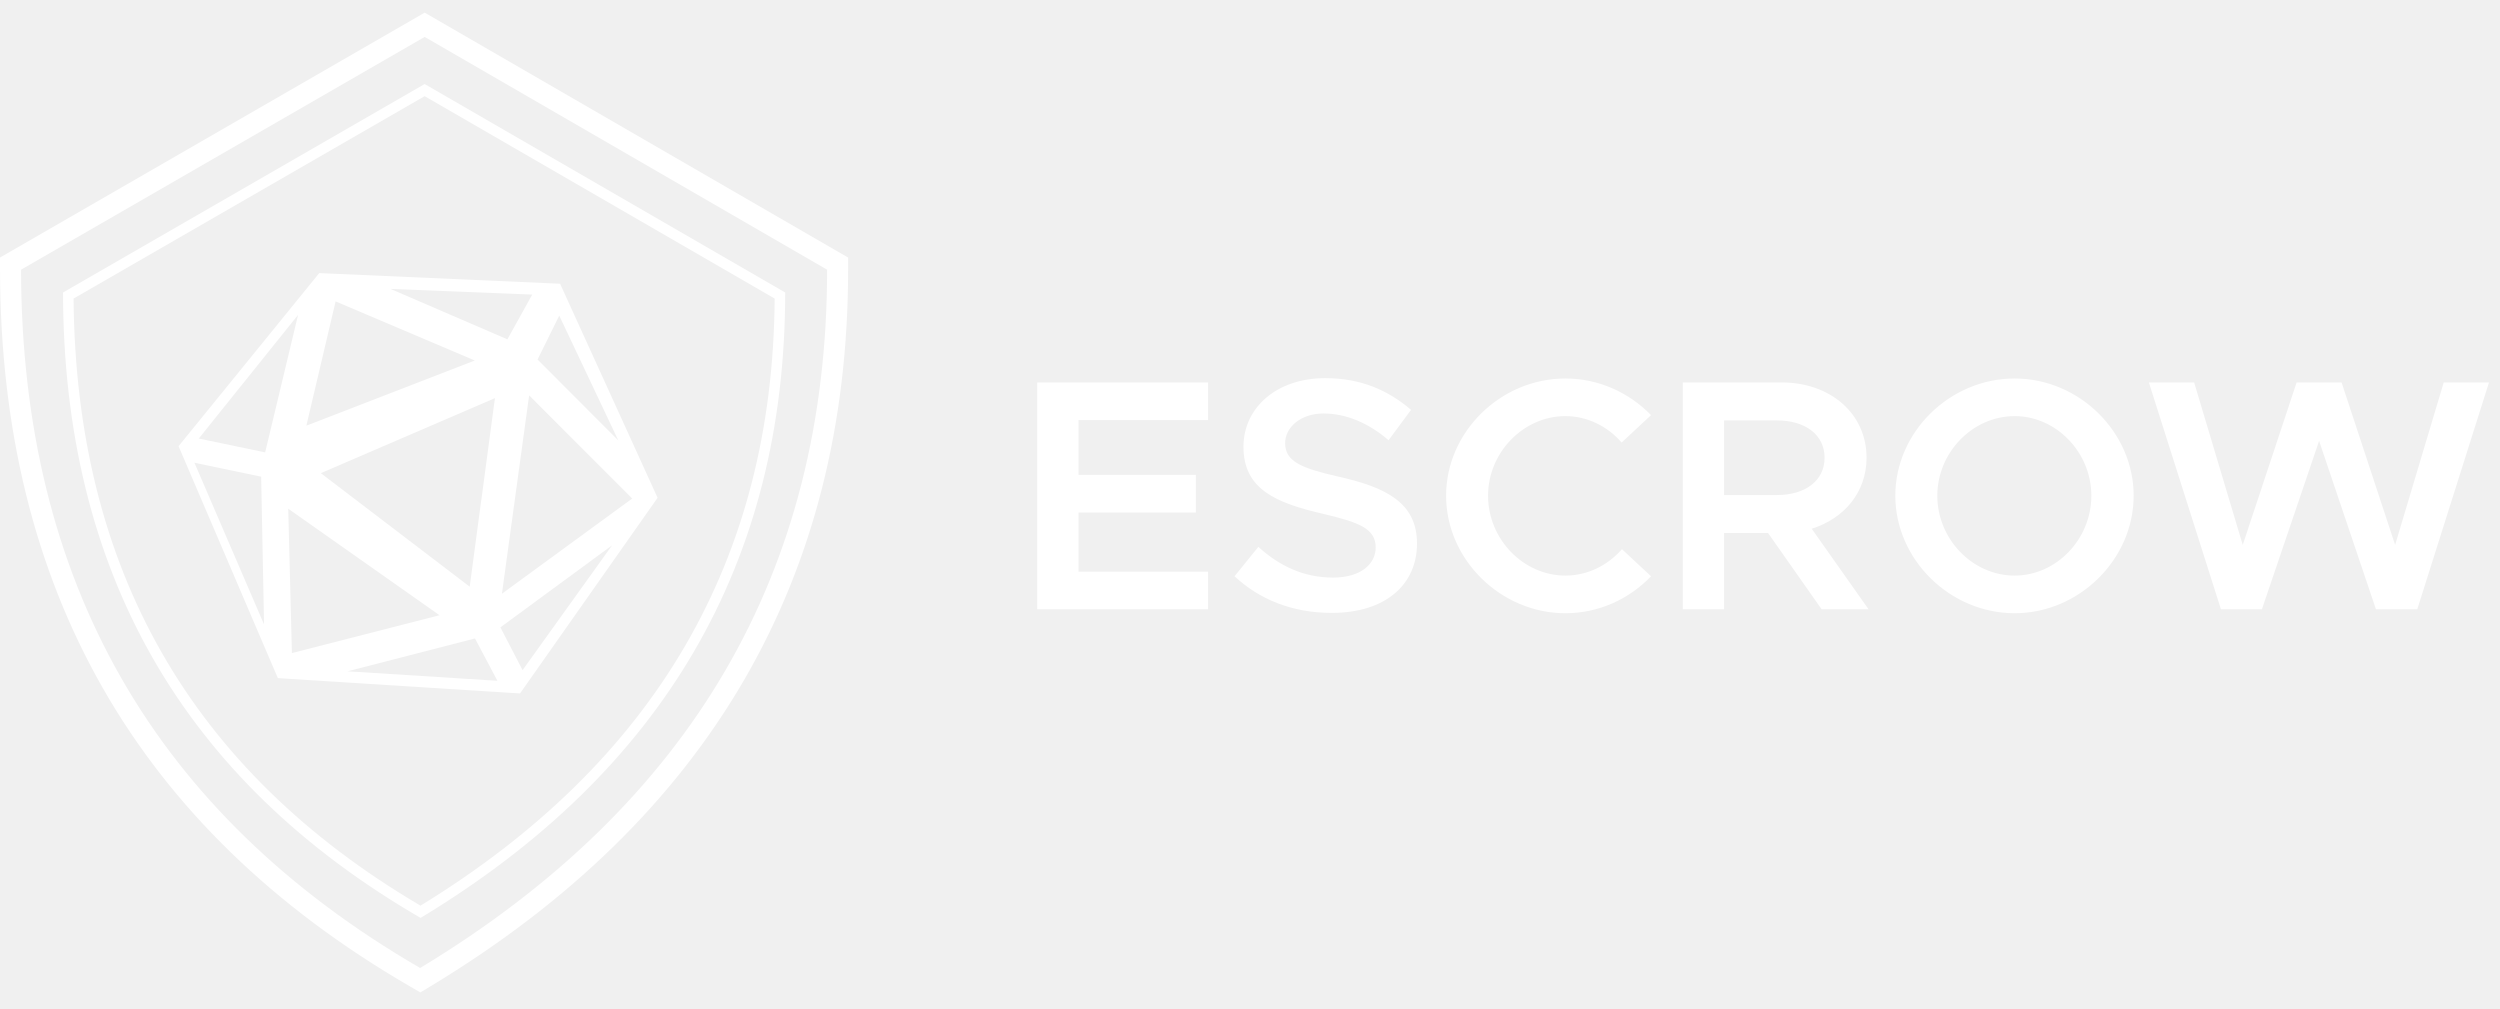
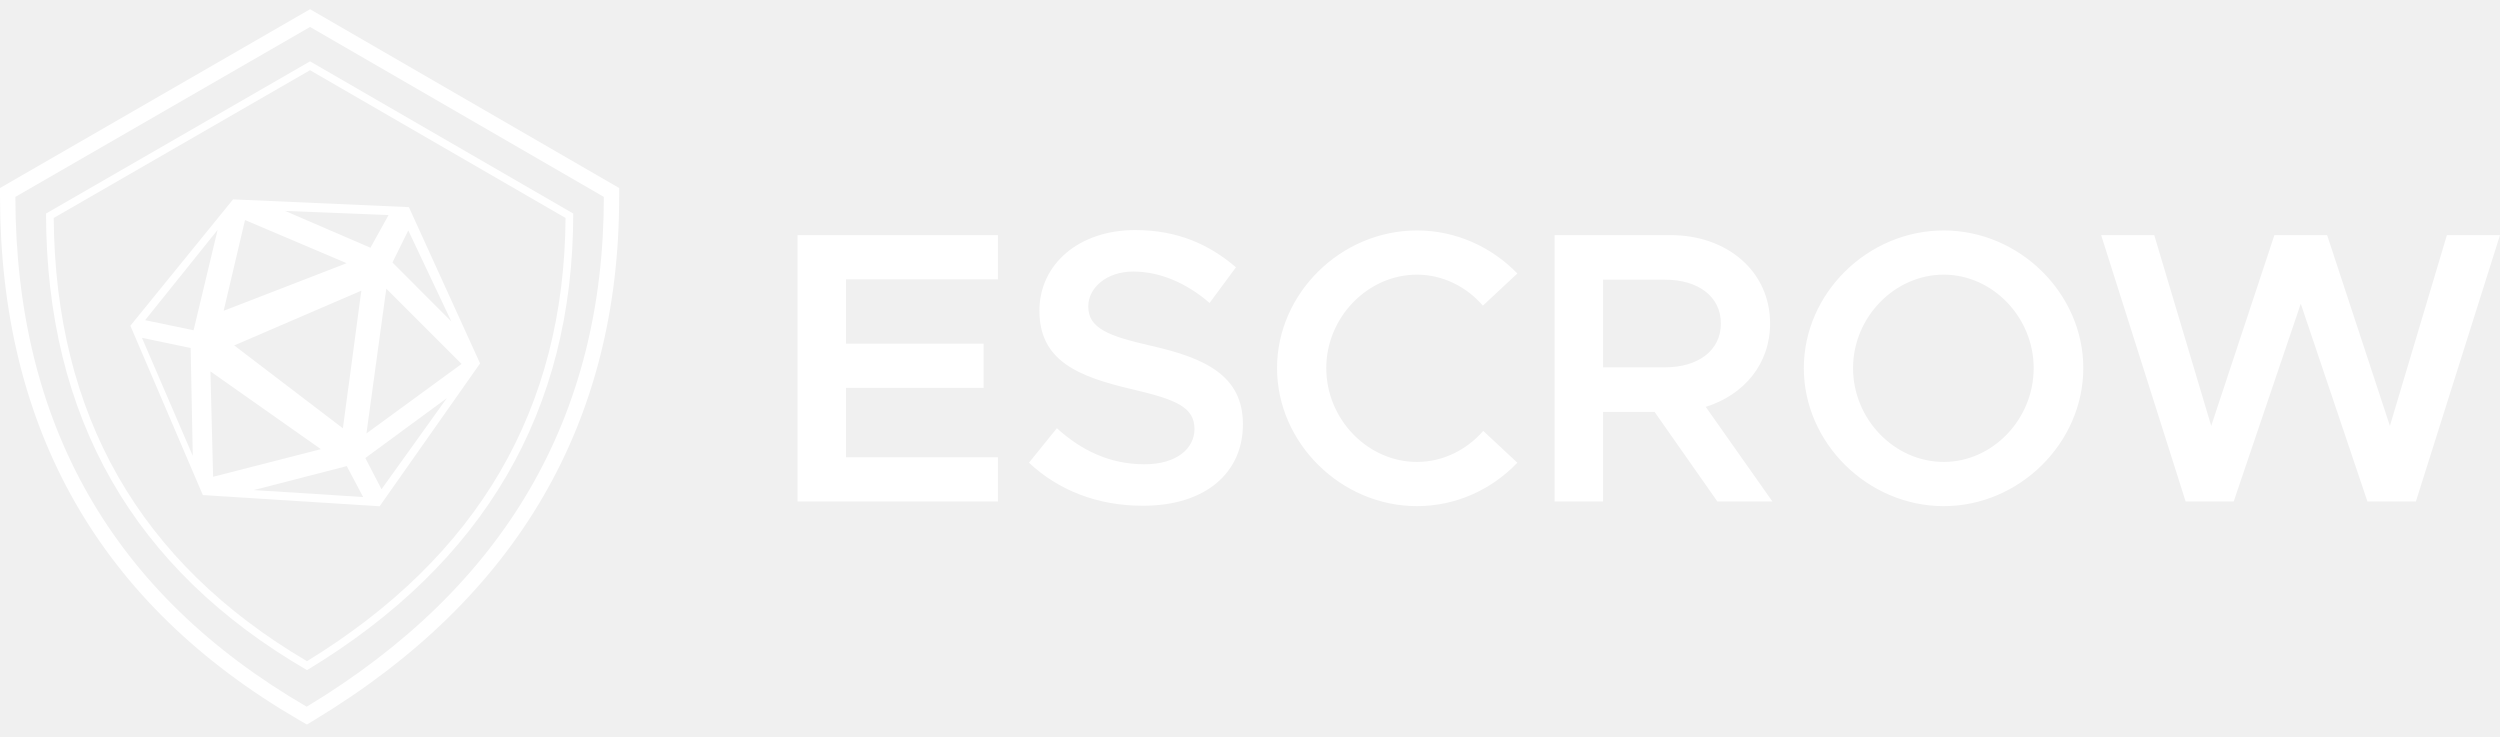
- <svg xmlns="http://www.w3.org/2000/svg" width="119" height="48" viewBox="0 0 119 48" fill="none">
-   <path d="M57.505 19.996H51.337V22.605H56.923V24.396H51.337V27.21H57.505V29.001H49.371V18.204H57.505V19.996ZM63.39 29.174C61.533 29.174 59.96 28.546 58.764 27.43L59.897 26.031C60.888 26.927 62.037 27.493 63.453 27.493C64.79 27.493 65.483 26.833 65.483 26.062C65.483 25.167 64.712 24.868 62.981 24.459C60.747 23.941 59.189 23.296 59.189 21.269C59.189 19.383 60.794 18 63.075 18C64.79 18 66.081 18.581 67.166 19.509L66.096 20.955C65.152 20.137 64.067 19.682 62.997 19.682C61.911 19.682 61.172 20.342 61.172 21.096C61.172 21.976 61.974 22.291 63.689 22.683C65.939 23.186 67.45 23.909 67.45 25.874C67.45 27.807 65.971 29.174 63.39 29.174ZM74.514 29.19C71.43 29.19 68.834 26.628 68.834 23.595C68.834 20.562 71.43 18.016 74.514 18.016C76.103 18.016 77.551 18.692 78.59 19.76L77.189 21.065C76.528 20.295 75.553 19.807 74.514 19.807C72.516 19.807 70.832 21.536 70.832 23.595C70.832 25.669 72.516 27.398 74.514 27.398C75.569 27.398 76.528 26.911 77.205 26.141L78.59 27.43C77.551 28.514 76.103 29.19 74.514 29.19ZM88.943 29.001H86.709L84.159 25.371H82.067V29.001H80.1V18.204H84.805C87.118 18.204 88.848 19.682 88.848 21.788C88.848 23.422 87.794 24.679 86.237 25.167L88.943 29.001ZM82.067 20.012V23.564H84.584C85.922 23.564 86.85 22.888 86.85 21.788C86.85 20.688 85.922 20.012 84.584 20.012H82.067ZM95.897 29.19C92.814 29.19 90.217 26.628 90.217 23.595C90.217 20.562 92.814 18.016 95.897 18.016C98.966 18.016 101.562 20.562 101.562 23.595C101.562 26.628 98.966 29.19 95.897 29.19ZM95.897 27.398C97.88 27.398 99.548 25.669 99.548 23.595C99.548 21.536 97.88 19.807 95.897 19.807C93.899 19.807 92.216 21.536 92.216 23.595C92.216 25.669 93.899 27.398 95.897 27.398ZM105.716 29.001L102.286 18.204H104.441L106.754 25.937L109.319 18.204H111.459L114.008 25.937L116.321 18.204H118.476L115.062 29.001H113.095L110.389 20.986L107.667 29.001H105.716Z" fill="white" />
+ <svg xmlns="http://www.w3.org/2000/svg" width="163" height="48" viewBox="0 0 163 48" fill="none">
+   <path d="M65.066 18.211H55.159V22.407H64.131V25.289H55.159V29.815H65.066V32.697H52V15.329H65.066V18.211ZM74.518 32.975C71.536 32.975 69.009 31.963 67.088 30.169L68.908 27.919C70.5 29.36 72.345 30.27 74.62 30.27C76.768 30.27 77.88 29.208 77.88 27.969C77.88 26.528 76.641 26.048 73.861 25.39C70.272 24.556 67.77 23.52 67.77 20.258C67.77 17.225 70.348 15 74.013 15C76.768 15 78.84 15.935 80.584 17.427L78.865 19.753C77.349 18.438 75.605 17.705 73.887 17.705C72.143 17.705 70.955 18.767 70.955 19.98C70.955 21.396 72.244 21.902 74.999 22.534C78.613 23.343 81.039 24.506 81.039 27.666C81.039 30.775 78.663 32.975 74.518 32.975ZM92.387 33C87.433 33 83.263 28.879 83.263 24C83.263 19.121 87.433 15.025 92.387 15.025C94.939 15.025 97.264 16.112 98.932 17.831L96.683 19.93C95.622 18.691 94.055 17.907 92.387 17.907C89.177 17.907 86.473 20.688 86.473 24C86.473 27.337 89.177 30.118 92.387 30.118C94.08 30.118 95.622 29.334 96.708 28.096L98.932 30.169C97.264 31.913 94.939 33 92.387 33ZM115.562 32.697H111.973L107.879 26.857H104.518V32.697H101.359V15.329H108.915C112.63 15.329 115.411 17.705 115.411 21.093C115.411 23.722 113.717 25.744 111.215 26.528L115.562 32.697ZM104.518 18.236V23.949H108.561C110.71 23.949 112.201 22.862 112.201 21.093C112.201 19.323 110.71 18.236 108.561 18.236H104.518ZM126.733 33C121.779 33 117.609 28.879 117.609 24C117.609 19.121 121.779 15.025 126.733 15.025C131.661 15.025 135.831 19.121 135.831 24C135.831 28.879 131.661 33 126.733 33ZM126.733 30.118C129.917 30.118 132.596 27.337 132.596 24C132.596 20.688 129.917 17.907 126.733 17.907C123.523 17.907 120.819 20.688 120.819 24C120.819 27.337 123.523 30.118 126.733 30.118ZM142.503 32.697L136.994 15.329H140.456L144.171 27.767L148.291 15.329H151.728L155.822 27.767L159.538 15.329H163L157.516 32.697H154.357L150.01 19.803L145.637 32.697H142.503Z" fill="white" />
  <path fill-rule="evenodd" clip-rule="evenodd" d="M0 12.259L20.215 0.602L40.37 12.26V12.837C40.37 27.563 33.711 38.958 20.516 46.933L20.009 47.239L19.496 46.942C6.541 39.425 0.024 28.013 0.001 12.838L0 12.259ZM39.37 12.837C39.37 27.192 32.913 38.272 19.998 46.077C7.356 38.742 1.024 27.662 1.002 12.837L20.215 1.757L39.37 12.837Z" fill="white" />
-   <path fill-rule="evenodd" clip-rule="evenodd" d="M20.015 43.11C31.189 36.267 36.789 26.648 36.874 14.211L20.213 4.577L3.502 14.211C3.602 27.068 9.097 36.68 20.015 43.11ZM3 13.923C3.02 27.2 8.693 37.123 20.02 43.692C31.59 36.702 37.375 26.779 37.375 13.923L20.213 4L3 13.923Z" fill="white" />
+   <path fill-rule="evenodd" clip-rule="evenodd" d="M20.015 43.11C31.189 36.267 36.789 26.648 36.874 14.211L20.213 4.577L3.502 14.211C3.602 27.068 9.097 36.68 20.015 43.11ZM3.001 13.923C3.021 27.2 8.694 37.123 20.02 43.692C31.59 36.702 37.375 26.779 37.375 13.923L20.214 4L3.001 13.923Z" fill="white" />
  <path fill-rule="evenodd" clip-rule="evenodd" d="M15.195 13L26.66 13.506L31.301 23.695L24.753 33.008L13.226 32.278L8.5 21.238L15.195 13ZM22.609 30.39L16.536 31.955L23.677 32.406L22.609 30.39ZM29.135 25.957L23.819 29.862L24.875 31.898L29.135 25.957ZM13.72 24.215L13.895 31.086L20.921 29.285L13.72 24.215ZM9.255 22.026L12.569 29.724L12.431 22.689L9.255 22.026ZM25.187 18.82L23.892 28.261L30.093 23.73L25.187 18.82ZM23.56 18.95L15.27 22.522L22.357 27.926L23.56 18.95ZM14.188 14.989L9.461 20.875L12.621 21.535L14.188 14.989ZM26.62 15.023L25.588 17.113L29.431 20.965L26.62 15.023ZM15.975 14.347L14.583 20.262L22.6 17.16L15.975 14.347ZM18.586 13.752L24.152 16.153L25.334 14.022L18.586 13.752Z" fill="white" />
</svg>
